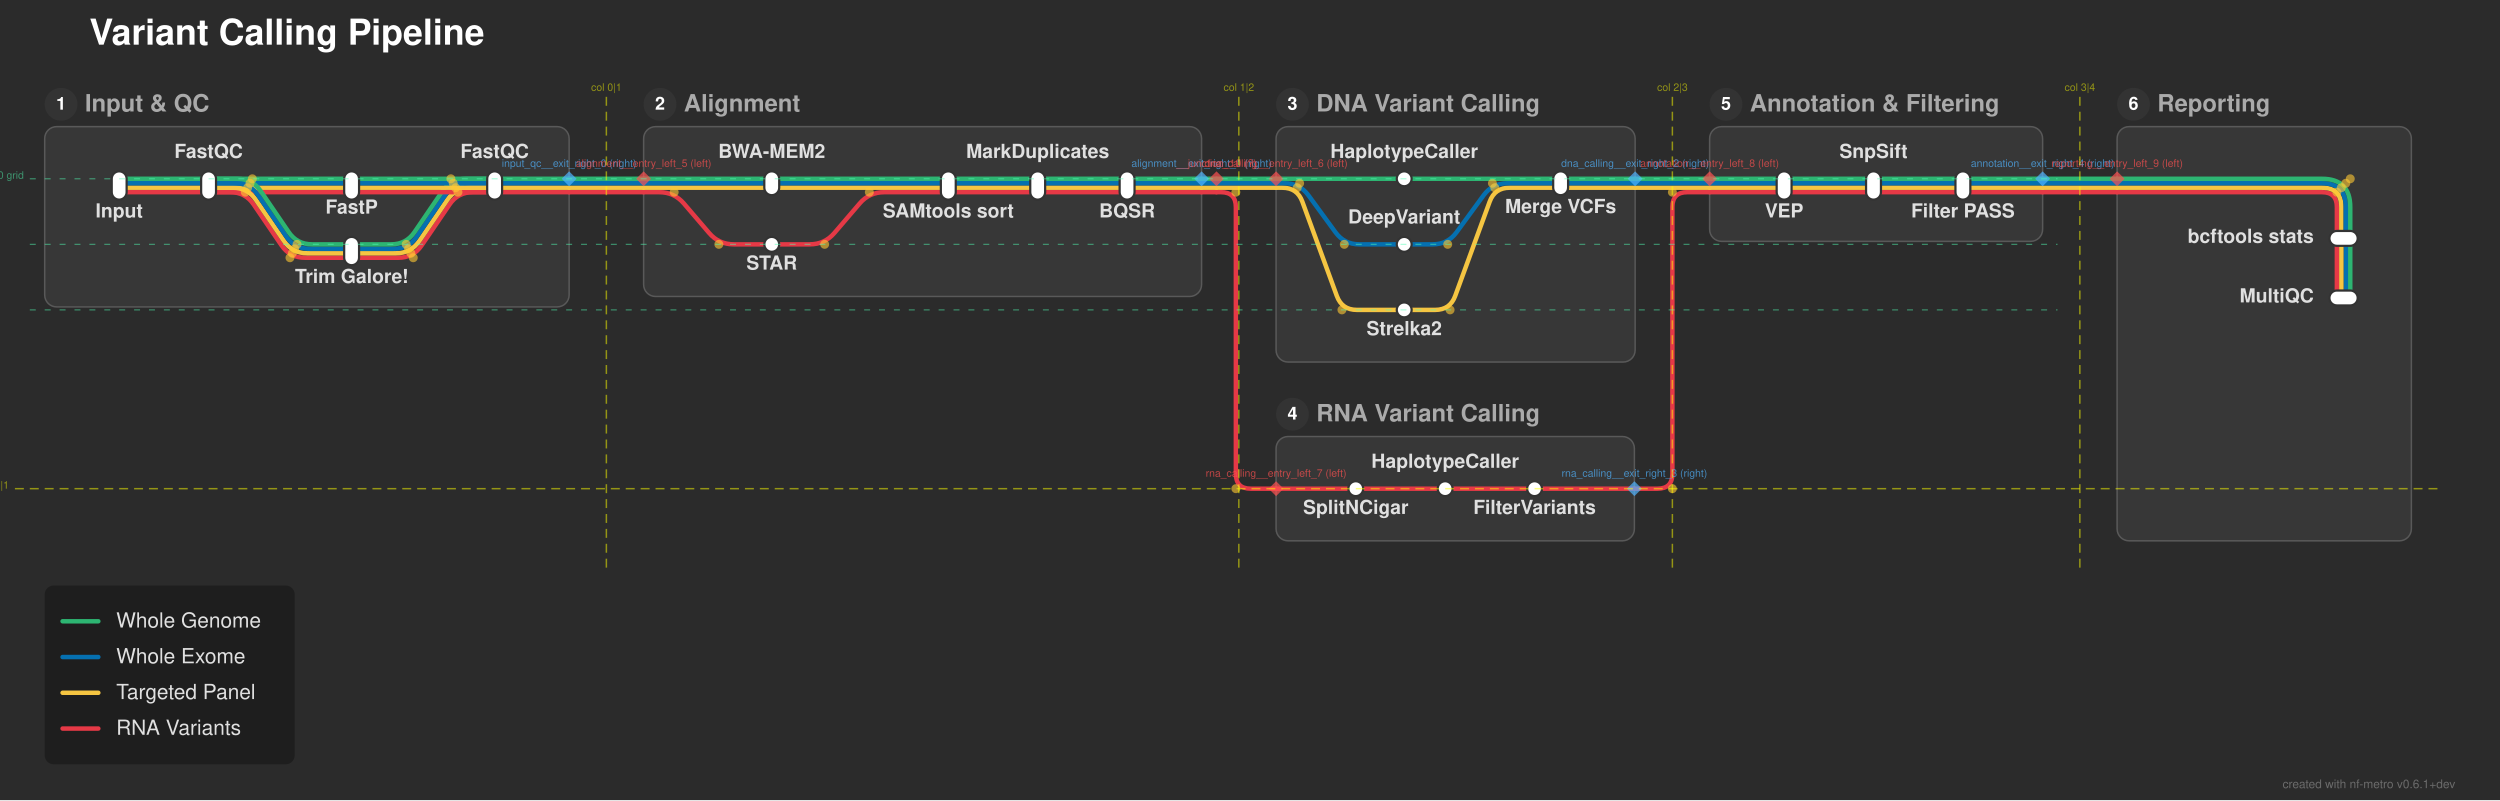
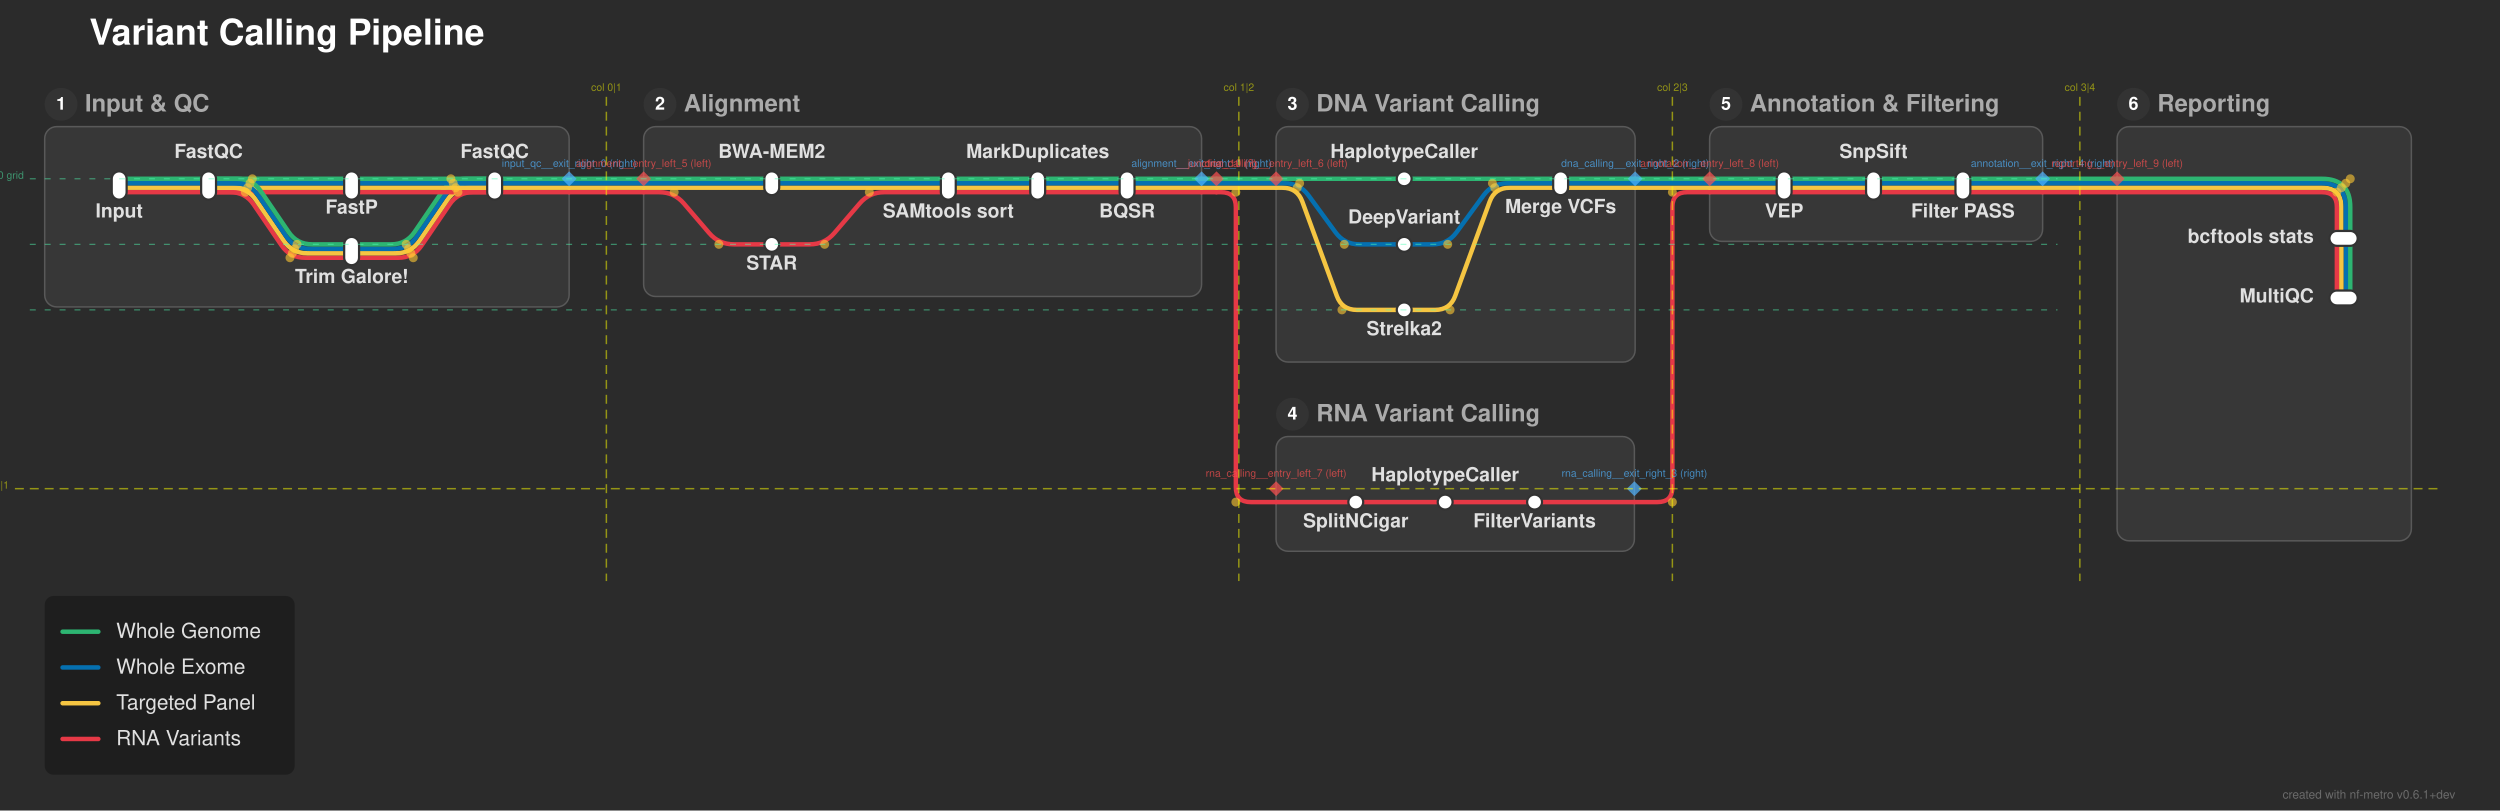
- <svg xmlns="http://www.w3.org/2000/svg" width="1678" height="537" viewBox="0 0 1678 537">
+ <svg xmlns="http://www.w3.org/2000/svg" width="1678" height="544" viewBox="0 0 1678 544">
  <defs>
</defs>
-   <rect x="0" y="0" width="1678" height="537" fill="#2b2b2b" />
+   <rect x="0" y="0" width="1678" height="544" fill="#2b2b2b" />
  <text x="60.0" y="30.0" font-size="24.0" fill="#ffffff" font-family="'Helvetica Neue', Helvetica, Arial, sans-serif" font-weight="bold" class="nf-metro-title">Variant Calling Pipeline</text>
  <rect x="30.0" y="85.0" width="352.0" height="121.0" rx="8" ry="8" fill="#373737" stroke="#595959" stroke-width="1.0" />
  <circle cx="41.0" cy="70.0" r="11" fill="#333333" class="nf-metro-section-num-circle" />
  <text x="41.0" y="70.0" font-size="12" fill="#ffffff" font-family="'Helvetica Neue', Helvetica, Arial, sans-serif" font-weight="bold" text-anchor="middle" dy="0.3em">1</text>
  <text x="57.0" y="70.0" font-size="16.0" fill="#aaaaaa" font-family="'Helvetica Neue', Helvetica, Arial, sans-serif" font-weight="bold" dy="0.3em" class="nf-metro-section-label">Input &amp; QC</text>
  <rect x="432.0" y="85.0" width="374.5" height="114.0" rx="8" ry="8" fill="#373737" stroke="#595959" stroke-width="1.0" />
  <circle cx="443.0" cy="70.0" r="11" fill="#333333" class="nf-metro-section-num-circle" />
  <text x="443.0" y="70.0" font-size="12" fill="#ffffff" font-family="'Helvetica Neue', Helvetica, Arial, sans-serif" font-weight="bold" text-anchor="middle" dy="0.3em">2</text>
  <text x="459.0" y="70.0" font-size="16.0" fill="#aaaaaa" font-family="'Helvetica Neue', Helvetica, Arial, sans-serif" font-weight="bold" dy="0.3em" class="nf-metro-section-label">Alignment</text>
  <rect x="856.5" y="85.0" width="241.0" height="158.0" rx="8" ry="8" fill="#373737" stroke="#595959" stroke-width="1.0" />
  <circle cx="867.5" cy="70.0" r="11" fill="#333333" class="nf-metro-section-num-circle" />
  <text x="867.5" y="70.0" font-size="12" fill="#ffffff" font-family="'Helvetica Neue', Helvetica, Arial, sans-serif" font-weight="bold" text-anchor="middle" dy="0.3em">3</text>
  <text x="883.5" y="70.0" font-size="16.0" fill="#aaaaaa" font-family="'Helvetica Neue', Helvetica, Arial, sans-serif" font-weight="bold" dy="0.3em" class="nf-metro-section-label">DNA Variant Calling</text>
-   <rect x="856.5" y="293.0" width="240.5" height="70.0" rx="8" ry="8" fill="#373737" stroke="#595959" stroke-width="1.0" />
+   <rect x="856.5" y="293.0" width="240.5" height="77.0" rx="8" ry="8" fill="#373737" stroke="#595959" stroke-width="1.0" />
  <circle cx="867.5" cy="278.0" r="11" fill="#333333" class="nf-metro-section-num-circle" />
  <text x="867.5" y="278.0" font-size="12" fill="#ffffff" font-family="'Helvetica Neue', Helvetica, Arial, sans-serif" font-weight="bold" text-anchor="middle" dy="0.3em">4</text>
  <text x="883.5" y="278.0" font-size="16.0" fill="#aaaaaa" font-family="'Helvetica Neue', Helvetica, Arial, sans-serif" font-weight="bold" dy="0.3em" class="nf-metro-section-label">RNA Variant Calling</text>
  <rect x="1147.5" y="85.0" width="223.5" height="77.0" rx="8" ry="8" fill="#373737" stroke="#595959" stroke-width="1.0" />
  <circle cx="1158.5" cy="70.0" r="11" fill="#333333" class="nf-metro-section-num-circle" />
  <text x="1158.5" y="70.0" font-size="12" fill="#ffffff" font-family="'Helvetica Neue', Helvetica, Arial, sans-serif" font-weight="bold" text-anchor="middle" dy="0.3em">5</text>
  <text x="1174.5" y="70.0" font-size="16.0" fill="#aaaaaa" font-family="'Helvetica Neue', Helvetica, Arial, sans-serif" font-weight="bold" dy="0.3em" class="nf-metro-section-label">Annotation &amp; Filtering</text>
  <rect x="1421.0" y="85.0" width="197.5" height="278.0" rx="8" ry="8" fill="#373737" stroke="#595959" stroke-width="1.0" />
  <circle cx="1432.0" cy="70.0" r="11" fill="#333333" class="nf-metro-section-num-circle" />
  <text x="1432.0" y="70.0" font-size="12" fill="#ffffff" font-family="'Helvetica Neue', Helvetica, Arial, sans-serif" font-weight="bold" text-anchor="middle" dy="0.3em">6</text>
  <text x="1448.0" y="70.0" font-size="16.0" fill="#aaaaaa" font-family="'Helvetica Neue', Helvetica, Arial, sans-serif" font-weight="bold" dy="0.3em" class="nf-metro-section-label">Reporting</text>
-   <path d="M910.0,328.0 L970.0,328.0" stroke="#e63946" stroke-width="3.0" stroke-linecap="round" />
-   <path d="M970.0,328.0 L1030.0,328.0" stroke="#e63946" stroke-width="3.0" stroke-linecap="round" />
-   <path d="M856.5,328.0 L910.0,328.0" stroke="#e63946" stroke-width="3.0" stroke-linecap="round" />
-   <path d="M1030.0,328.0 L1097.0,328.0" stroke="#e63946" stroke-width="3.0" stroke-linecap="round" />
-   <path d="M1097.0,328.0 L1112.5,328.0 Q1122.5,328.0,1122.5,318.0 L1122.5,139.0 Q1122.5,129.0,1132.5,129.0 L1147.5,129.0" stroke="#e63946" stroke-width="3.0" fill="none" stroke-linecap="round" stroke-linejoin="round" />
+   <path d="M910.0,337.0 L970.0,337.0" stroke="#e63946" stroke-width="3.0" stroke-linecap="round" />
+   <path d="M970.0,337.0 L1030.0,337.0" stroke="#e63946" stroke-width="3.0" stroke-linecap="round" />
+   <path d="M856.5,337.0 L910.0,337.0" stroke="#e63946" stroke-width="3.0" stroke-linecap="round" />
+   <path d="M1030.0,337.0 L1097.0,337.0" stroke="#e63946" stroke-width="3.0" stroke-linecap="round" />
+   <path d="M1097.0,337.0 L1112.5,337.0 Q1122.5,337.0,1122.5,327.0 L1122.5,139.0 Q1122.5,129.0,1132.5,129.0 L1147.5,129.0" stroke="#e63946" stroke-width="3.0" fill="none" stroke-linecap="round" stroke-linejoin="round" />
  <path d="M942.5,208.0 L963.293,208.0 Q973.293,208.0,976.729,198.609 L999.857,135.391 Q1003.293,126.0,1013.293,126.0 L1047.5,126.0" stroke="#f5c542" stroke-width="3.0" fill="none" stroke-linecap="round" stroke-linejoin="round" />
  <path d="M236.0,173.0 L267.378,173.0 Q277.378,173.0,283.012,164.738 L301.745,137.262 Q307.378,129.0,317.378,129.0 L332.0,129.0" stroke="#e63946" stroke-width="3.0" fill="none" stroke-linecap="round" stroke-linejoin="round" />
  <path d="M236.0,170.0 L265.793,170.0 Q275.793,170.0,281.426,161.738 L300.159,134.262 Q305.793,126.0,315.793,126.0 L332.0,126.0" stroke="#f5c542" stroke-width="3.0" fill="none" stroke-linecap="round" stroke-linejoin="round" />
  <path d="M236.0,167.0 L264.207,167.0 Q274.207,167.0,279.841,158.738 L298.574,131.262 Q304.207,123.0,314.207,123.0 L332.0,123.0" stroke="#0570b0" stroke-width="3.0" fill="none" stroke-linecap="round" stroke-linejoin="round" />
  <path d="M236.0,164.0 L262.622,164.0 Q272.622,164.0,278.255,155.738 L296.988,128.262 Q302.622,120.0,312.622,120.0 L332.0,120.0" stroke="#2db572" stroke-width="3.0" fill="none" stroke-linecap="round" stroke-linejoin="round" />
  <path d="M518.0,164.0 L543.5,164.0 Q553.5,164.0,560.008,156.407 L576.992,136.593 Q583.5,129.0,593.5,129.0 L636.5,129.0" stroke="#e63946" stroke-width="3.0" fill="none" stroke-linecap="round" stroke-linejoin="round" />
  <path d="M942.5,164.0 L961.707,164.0 Q971.707,164.0,977.612,155.93 L995.802,131.07 Q1001.707,123.0,1011.707,123.0 L1047.5,123.0" stroke="#0570b0" stroke-width="3.0" fill="none" stroke-linecap="round" stroke-linejoin="round" />
  <path d="M1577.5,160.0 L1577.5,200.0" stroke="#2db572" stroke-width="3.0" stroke-linecap="round" />
  <path d="M1574.5,160.0 L1574.5,200.0" stroke="#0570b0" stroke-width="3.0" stroke-linecap="round" />
  <path d="M1571.5,160.0 L1571.5,200.0" stroke="#f5c542" stroke-width="3.0" stroke-linecap="round" />
  <path d="M1568.5,160.0 L1568.5,200.0" stroke="#e63946" stroke-width="3.0" stroke-linecap="round" />
  <path d="M80.0,129.0 L140.0,129.0" stroke="#e63946" stroke-width="3.0" stroke-linecap="round" />
  <path d="M140.0,129.0 L236.0,129.0" stroke="#e63946" stroke-width="3.0" stroke-linecap="round" />
  <path d="M140.0,129.0 L154.622,129.0 Q164.622,129.0,170.255,137.262 L188.988,164.738 Q194.622,173.0,204.622,173.0 L236.0,173.0" stroke="#e63946" stroke-width="3.0" fill="none" stroke-linecap="round" stroke-linejoin="round" />
  <path d="M236.0,129.0 L332.0,129.0" stroke="#e63946" stroke-width="3.0" stroke-linecap="round" />
  <path d="M636.5,129.0 L696.5,129.0" stroke="#e63946" stroke-width="3.0" stroke-linecap="round" />
  <path d="M696.5,129.0 L756.5,129.0" stroke="#e63946" stroke-width="3.0" stroke-linecap="round" />
  <path d="M1197.5,129.0 L1257.5,129.0" stroke="#e63946" stroke-width="3.0" stroke-linecap="round" />
  <path d="M1257.5,129.0 L1317.5,129.0" stroke="#e63946" stroke-width="3.0" stroke-linecap="round" />
  <path d="M332.0,129.0 L382.0,129.0" stroke="#e63946" stroke-width="3.0" stroke-linecap="round" />
  <path d="M432.0,129.0 L442.5,129.0 Q452.5,129.0,459.008,136.593 L475.992,156.407 Q482.5,164.0,492.5,164.0 L518.0,164.0" stroke="#e63946" stroke-width="3.0" fill="none" stroke-linecap="round" stroke-linejoin="round" />
  <path d="M756.5,129.0 L806.5,129.0" stroke="#e63946" stroke-width="3.0" stroke-linecap="round" />
  <path d="M1147.5,129.0 L1197.5,129.0" stroke="#e63946" stroke-width="3.0" stroke-linecap="round" />
  <path d="M1317.5,129.0 L1371.0,129.0" stroke="#e63946" stroke-width="3.0" stroke-linecap="round" />
  <path d="M1421.0,129.0 L1558.5,129.0 Q1568.5,129.0,1568.5,139.0 L1568.5,160.0" stroke="#e63946" stroke-width="3.0" fill="none" stroke-linecap="round" stroke-linejoin="round" />
  <path d="M382.0,129.0 L432.0,129.0" stroke="#e63946" stroke-width="3.0" stroke-linecap="round" />
  <path d="M806.5,129.0 L816.5,129.0" stroke="#e63946" stroke-width="3.0" stroke-linecap="round" />
-   <path d="M816.5,129.0 L819.5,129.0 Q829.5,129.0,829.5,139.0 L829.5,318.0 Q829.5,328.0,839.5,328.0 L856.5,328.0" stroke="#e63946" stroke-width="3.0" fill="none" stroke-linecap="round" stroke-linejoin="round" />
+   <path d="M816.5,129.0 L819.5,129.0 Q829.5,129.0,829.5,139.0 L829.5,327.0 Q829.5,337.0,839.5,337.0 L856.5,337.0" stroke="#e63946" stroke-width="3.0" fill="none" stroke-linecap="round" stroke-linejoin="round" />
  <path d="M1371.0,129.0 L1421.0,129.0" stroke="#e63946" stroke-width="3.0" stroke-linecap="round" />
  <path d="M80.0,126.0 L140.0,126.0" stroke="#f5c542" stroke-width="3.0" stroke-linecap="round" />
  <path d="M140.0,126.0 L236.0,126.0" stroke="#f5c542" stroke-width="3.0" stroke-linecap="round" />
  <path d="M140.0,126.0 L156.207,126.0 Q166.207,126.0,171.841,134.262 L190.574,161.738 Q196.207,170.0,206.207,170.0 L236.0,170.0" stroke="#f5c542" stroke-width="3.0" fill="none" stroke-linecap="round" stroke-linejoin="round" />
  <path d="M236.0,126.0 L332.0,126.0" stroke="#f5c542" stroke-width="3.0" stroke-linecap="round" />
  <path d="M518.0,126.0 L636.5,126.0" stroke="#f5c542" stroke-width="3.0" stroke-linecap="round" />
  <path d="M636.5,126.0 L696.5,126.0" stroke="#f5c542" stroke-width="3.0" stroke-linecap="round" />
  <path d="M696.5,126.0 L756.5,126.0" stroke="#f5c542" stroke-width="3.0" stroke-linecap="round" />
  <path d="M1197.5,126.0 L1257.5,126.0" stroke="#f5c542" stroke-width="3.0" stroke-linecap="round" />
  <path d="M1257.5,126.0 L1317.5,126.0" stroke="#f5c542" stroke-width="3.0" stroke-linecap="round" />
  <path d="M332.0,126.0 L382.0,126.0" stroke="#f5c542" stroke-width="3.0" stroke-linecap="round" />
  <path d="M432.0,126.0 L518.0,126.0" stroke="#f5c542" stroke-width="3.0" stroke-linecap="round" />
  <path d="M756.5,126.0 L806.5,126.0" stroke="#f5c542" stroke-width="3.0" stroke-linecap="round" />
  <path d="M856.5,126.0 L860.707,126.0 Q870.707,126.0,874.143,135.391 L897.271,198.609 Q900.707,208.0,910.707,208.0 L942.5,208.0" stroke="#f5c542" stroke-width="3.0" fill="none" stroke-linecap="round" stroke-linejoin="round" />
  <path d="M1047.5,126.0 L1097.5,126.0" stroke="#f5c542" stroke-width="3.0" stroke-linecap="round" />
  <path d="M1147.5,126.0 L1197.5,126.0" stroke="#f5c542" stroke-width="3.0" stroke-linecap="round" />
  <path d="M1317.5,126.0 L1371.0,126.0" stroke="#f5c542" stroke-width="3.0" stroke-linecap="round" />
  <path d="M1421.0,126.0 L1558.5,126.0 Q1571.5,126.0,1571.5,139.0 L1571.5,160.0" stroke="#f5c542" stroke-width="3.0" fill="none" stroke-linecap="round" stroke-linejoin="round" />
  <path d="M382.0,126.0 L432.0,126.0" stroke="#f5c542" stroke-width="3.0" stroke-linecap="round" />
  <path d="M806.5,126.0 L816.5,126.0" stroke="#f5c542" stroke-width="3.0" stroke-linecap="round" />
  <path d="M816.5,126.0 L856.5,126.0" stroke="#f5c542" stroke-width="3.0" stroke-linecap="round" />
  <path d="M1097.5,126.0 L1147.5,126.0" stroke="#f5c542" stroke-width="3.0" stroke-linecap="round" />
  <path d="M1371.0,126.0 L1421.0,126.0" stroke="#f5c542" stroke-width="3.0" stroke-linecap="round" />
  <path d="M80.0,123.0 L140.0,123.0" stroke="#0570b0" stroke-width="3.0" stroke-linecap="round" />
  <path d="M140.0,123.0 L236.0,123.0" stroke="#0570b0" stroke-width="3.0" stroke-linecap="round" />
  <path d="M140.0,123.0 L157.793,123.0 Q167.793,123.0,173.426,131.262 L192.159,158.738 Q197.793,167.0,207.793,167.0 L236.0,167.0" stroke="#0570b0" stroke-width="3.0" fill="none" stroke-linecap="round" stroke-linejoin="round" />
  <path d="M236.0,123.0 L332.0,123.0" stroke="#0570b0" stroke-width="3.0" stroke-linecap="round" />
  <path d="M518.0,123.0 L636.5,123.0" stroke="#0570b0" stroke-width="3.0" stroke-linecap="round" />
  <path d="M636.5,123.0 L696.5,123.0" stroke="#0570b0" stroke-width="3.0" stroke-linecap="round" />
  <path d="M696.5,123.0 L756.5,123.0" stroke="#0570b0" stroke-width="3.0" stroke-linecap="round" />
  <path d="M1197.5,123.0 L1257.5,123.0" stroke="#0570b0" stroke-width="3.0" stroke-linecap="round" />
  <path d="M1257.5,123.0 L1317.5,123.0" stroke="#0570b0" stroke-width="3.0" stroke-linecap="round" />
  <path d="M332.0,123.0 L382.0,123.0" stroke="#0570b0" stroke-width="3.0" stroke-linecap="round" />
  <path d="M432.0,123.0 L518.0,123.0" stroke="#0570b0" stroke-width="3.0" stroke-linecap="round" />
  <path d="M756.5,123.0 L806.5,123.0" stroke="#0570b0" stroke-width="3.0" stroke-linecap="round" />
  <path d="M856.5,123.0 L862.293,123.0 Q872.293,123.0,878.198,131.07 L896.388,155.93 Q902.293,164.0,912.293,164.0 L942.5,164.0" stroke="#0570b0" stroke-width="3.0" fill="none" stroke-linecap="round" stroke-linejoin="round" />
  <path d="M1047.5,123.0 L1097.5,123.0" stroke="#0570b0" stroke-width="3.0" stroke-linecap="round" />
  <path d="M1147.5,123.0 L1197.5,123.0" stroke="#0570b0" stroke-width="3.0" stroke-linecap="round" />
  <path d="M1317.5,123.0 L1371.0,123.0" stroke="#0570b0" stroke-width="3.0" stroke-linecap="round" />
  <path d="M1421.0,123.0 L1558.5,123.0 Q1574.5,123.0,1574.5,139.0 L1574.5,160.0" stroke="#0570b0" stroke-width="3.0" fill="none" stroke-linecap="round" stroke-linejoin="round" />
  <path d="M382.0,123.0 L432.0,123.0" stroke="#0570b0" stroke-width="3.0" stroke-linecap="round" />
  <path d="M806.5,123.0 L816.5,123.0" stroke="#0570b0" stroke-width="3.0" stroke-linecap="round" />
  <path d="M816.5,123.0 L856.5,123.0" stroke="#0570b0" stroke-width="3.0" stroke-linecap="round" />
  <path d="M1097.5,123.0 L1147.5,123.0" stroke="#0570b0" stroke-width="3.0" stroke-linecap="round" />
  <path d="M1371.0,123.0 L1421.0,123.0" stroke="#0570b0" stroke-width="3.0" stroke-linecap="round" />
  <path d="M80.0,120.0 L140.0,120.0" stroke="#2db572" stroke-width="3.0" stroke-linecap="round" />
  <path d="M140.0,120.0 L236.0,120.0" stroke="#2db572" stroke-width="3.0" stroke-linecap="round" />
  <path d="M140.0,120.0 L159.378,120.0 Q169.378,120.0,175.012,128.262 L193.745,155.738 Q199.378,164.0,209.378,164.0 L236.0,164.0" stroke="#2db572" stroke-width="3.0" fill="none" stroke-linecap="round" stroke-linejoin="round" />
  <path d="M236.0,120.0 L332.0,120.0" stroke="#2db572" stroke-width="3.0" stroke-linecap="round" />
  <path d="M518.0,120.0 L636.5,120.0" stroke="#2db572" stroke-width="3.0" stroke-linecap="round" />
  <path d="M636.5,120.0 L696.5,120.0" stroke="#2db572" stroke-width="3.0" stroke-linecap="round" />
  <path d="M696.5,120.0 L756.5,120.0" stroke="#2db572" stroke-width="3.0" stroke-linecap="round" />
  <path d="M942.5,120.0 L1047.5,120.0" stroke="#2db572" stroke-width="3.0" stroke-linecap="round" />
  <path d="M1197.5,120.0 L1257.5,120.0" stroke="#2db572" stroke-width="3.0" stroke-linecap="round" />
  <path d="M1257.5,120.0 L1317.5,120.0" stroke="#2db572" stroke-width="3.0" stroke-linecap="round" />
  <path d="M332.0,120.0 L382.0,120.0" stroke="#2db572" stroke-width="3.0" stroke-linecap="round" />
  <path d="M432.0,120.0 L518.0,120.0" stroke="#2db572" stroke-width="3.0" stroke-linecap="round" />
  <path d="M756.5,120.0 L806.5,120.0" stroke="#2db572" stroke-width="3.0" stroke-linecap="round" />
  <path d="M856.5,120.0 L942.5,120.0" stroke="#2db572" stroke-width="3.0" stroke-linecap="round" />
  <path d="M1047.5,120.0 L1097.5,120.0" stroke="#2db572" stroke-width="3.0" stroke-linecap="round" />
  <path d="M1147.5,120.0 L1197.5,120.0" stroke="#2db572" stroke-width="3.0" stroke-linecap="round" />
  <path d="M1317.5,120.0 L1371.0,120.0" stroke="#2db572" stroke-width="3.0" stroke-linecap="round" />
  <path d="M1421.0,120.0 L1558.5,120.0 Q1577.5,120.0,1577.5,139.0 L1577.5,160.0" stroke="#2db572" stroke-width="3.0" fill="none" stroke-linecap="round" stroke-linejoin="round" />
  <path d="M382.0,120.0 L432.0,120.0" stroke="#2db572" stroke-width="3.0" stroke-linecap="round" />
  <path d="M806.5,120.0 L816.5,120.0" stroke="#2db572" stroke-width="3.0" stroke-linecap="round" />
  <path d="M816.5,120.0 L856.5,120.0" stroke="#2db572" stroke-width="3.0" stroke-linecap="round" />
  <path d="M1097.5,120.0 L1147.5,120.0" stroke="#2db572" stroke-width="3.0" stroke-linecap="round" />
  <path d="M1371.0,120.0 L1421.0,120.0" stroke="#2db572" stroke-width="3.0" stroke-linecap="round" />
  <rect x="75.0" y="115.0" width="10.0" height="19.0" rx="5.0" ry="5.0" fill="#ffffff" stroke="#333333" stroke-width="1.5" />
  <rect x="135.0" y="115.0" width="10.0" height="19.0" rx="5.0" ry="5.0" fill="#ffffff" stroke="#333333" stroke-width="1.5" />
  <rect x="231.0" y="115.0" width="10.0" height="19.0" rx="5.0" ry="5.0" fill="#ffffff" stroke="#333333" stroke-width="1.5" />
  <rect x="231.0" y="159.0" width="10.0" height="19.0" rx="5.0" ry="5.0" fill="#ffffff" stroke="#333333" stroke-width="1.5" />
  <rect x="327.0" y="115.0" width="10.0" height="19.0" rx="5.0" ry="5.0" fill="#ffffff" stroke="#333333" stroke-width="1.5" />
  <rect x="513.0" y="115.0" width="10.0" height="16.0" rx="5.0" ry="5.0" fill="#ffffff" stroke="#333333" stroke-width="1.5" />
  <rect x="513.0" y="159.0" width="10.0" height="10.0" rx="5.0" ry="5.0" fill="#ffffff" stroke="#333333" stroke-width="1.5" />
  <rect x="631.5" y="115.0" width="10.0" height="19.0" rx="5.0" ry="5.0" fill="#ffffff" stroke="#333333" stroke-width="1.5" />
  <rect x="691.5" y="115.0" width="10.0" height="19.0" rx="5.0" ry="5.0" fill="#ffffff" stroke="#333333" stroke-width="1.5" />
  <rect x="751.5" y="115.0" width="10.0" height="19.0" rx="5.0" ry="5.0" fill="#ffffff" stroke="#333333" stroke-width="1.5" />
  <rect x="937.5" y="115.0" width="10.0" height="10.0" rx="5.0" ry="5.0" fill="#ffffff" stroke="#333333" stroke-width="1.5" />
  <rect x="937.5" y="159.0" width="10.0" height="10.0" rx="5.0" ry="5.0" fill="#ffffff" stroke="#333333" stroke-width="1.5" />
  <rect x="937.5" y="203.0" width="10.0" height="10.0" rx="5.0" ry="5.0" fill="#ffffff" stroke="#333333" stroke-width="1.5" />
  <rect x="1042.5" y="115.0" width="10.0" height="16.0" rx="5.0" ry="5.0" fill="#ffffff" stroke="#333333" stroke-width="1.5" />
-   <rect x="905.0" y="323.0" width="10.0" height="10.0" rx="5.0" ry="5.0" fill="#ffffff" stroke="#333333" stroke-width="1.5" />
-   <rect x="965.0" y="323.0" width="10.0" height="10.0" rx="5.0" ry="5.0" fill="#ffffff" stroke="#333333" stroke-width="1.5" />
-   <rect x="1025.0" y="323.0" width="10.0" height="10.0" rx="5.0" ry="5.0" fill="#ffffff" stroke="#333333" stroke-width="1.5" />
+   <rect x="905.0" y="332.0" width="10.0" height="10.0" rx="5.0" ry="5.0" fill="#ffffff" stroke="#333333" stroke-width="1.5" />
+   <rect x="965.0" y="332.0" width="10.0" height="10.0" rx="5.0" ry="5.0" fill="#ffffff" stroke="#333333" stroke-width="1.5" />
+   <rect x="1025.0" y="332.0" width="10.0" height="10.0" rx="5.0" ry="5.0" fill="#ffffff" stroke="#333333" stroke-width="1.5" />
  <rect x="1192.5" y="115.0" width="10.0" height="19.0" rx="5.0" ry="5.0" fill="#ffffff" stroke="#333333" stroke-width="1.5" />
  <rect x="1252.5" y="115.0" width="10.0" height="19.0" rx="5.0" ry="5.0" fill="#ffffff" stroke="#333333" stroke-width="1.5" />
  <rect x="1312.5" y="115.0" width="10.0" height="19.0" rx="5.0" ry="5.0" fill="#ffffff" stroke="#333333" stroke-width="1.5" />
  <rect x="1563.5" y="155.0" width="19.0" height="10.0" rx="5.0" ry="5.0" fill="#ffffff" stroke="#333333" stroke-width="1.5" />
  <rect x="1563.5" y="195.0" width="19.0" height="10.0" rx="5.0" ry="5.0" fill="#ffffff" stroke="#333333" stroke-width="1.5" />
  <text x="80.0" y="140.0" font-size="13.0" fill="#e0e0e0" font-family="'Helvetica Neue', Helvetica, Arial, sans-serif" font-weight="bold" text-anchor="middle" dominant-baseline="hanging">Input</text>
  <text x="518.0" y="106.0" font-size="13.0" fill="#e0e0e0" font-family="'Helvetica Neue', Helvetica, Arial, sans-serif" font-weight="bold" text-anchor="middle" dominant-baseline="auto">BWA-MEM2</text>
  <text x="942.5" y="106.0" font-size="13.0" fill="#e0e0e0" font-family="'Helvetica Neue', Helvetica, Arial, sans-serif" font-weight="bold" text-anchor="middle" dominant-baseline="auto">HaplotypeCaller</text>
  <text x="1197.5" y="140.0" font-size="13.0" fill="#e0e0e0" font-family="'Helvetica Neue', Helvetica, Arial, sans-serif" font-weight="bold" text-anchor="middle" dominant-baseline="hanging">VEP</text>
  <text x="1553.0" y="160.0" font-size="13.0" fill="#e0e0e0" font-family="'Helvetica Neue', Helvetica, Arial, sans-serif" font-weight="bold" text-anchor="end" dominant-baseline="central">bcftools stats</text>
  <text x="518.0" y="175.0" font-size="13.0" fill="#e0e0e0" font-family="'Helvetica Neue', Helvetica, Arial, sans-serif" font-weight="bold" text-anchor="middle" dominant-baseline="hanging">STAR</text>
  <text x="942.5" y="150.0" font-size="13.0" fill="#e0e0e0" font-family="'Helvetica Neue', Helvetica, Arial, sans-serif" font-weight="bold" text-anchor="middle" dominant-baseline="auto">DeepVariant</text>
  <text x="942.5" y="219.0" font-size="13.0" fill="#e0e0e0" font-family="'Helvetica Neue', Helvetica, Arial, sans-serif" font-weight="bold" text-anchor="middle" dominant-baseline="hanging">Strelka2</text>
-   <text x="910.0" y="339.0" font-size="13.0" fill="#e0e0e0" font-family="'Helvetica Neue', Helvetica, Arial, sans-serif" font-weight="bold" text-anchor="middle" dominant-baseline="hanging">SplitNCigar</text>
+   <text x="910.0" y="348.0" font-size="13.0" fill="#e0e0e0" font-family="'Helvetica Neue', Helvetica, Arial, sans-serif" font-weight="bold" text-anchor="middle" dominant-baseline="hanging">SplitNCigar</text>
  <text x="140.0" y="106.0" font-size="13.0" fill="#e0e0e0" font-family="'Helvetica Neue', Helvetica, Arial, sans-serif" font-weight="bold" text-anchor="middle" dominant-baseline="auto">FastQC</text>
  <text x="636.5" y="140.0" font-size="13.0" fill="#e0e0e0" font-family="'Helvetica Neue', Helvetica, Arial, sans-serif" font-weight="bold" text-anchor="middle" dominant-baseline="hanging">SAMtools sort</text>
  <text x="1047.5" y="137.0" font-size="13.0" fill="#e0e0e0" font-family="'Helvetica Neue', Helvetica, Arial, sans-serif" font-weight="bold" text-anchor="middle" dominant-baseline="hanging">Merge VCFs</text>
  <text x="1257.5" y="106.0" font-size="13.0" fill="#e0e0e0" font-family="'Helvetica Neue', Helvetica, Arial, sans-serif" font-weight="bold" text-anchor="middle" dominant-baseline="auto">SnpSift</text>
  <text x="1553.0" y="200.0" font-size="13.0" fill="#e0e0e0" font-family="'Helvetica Neue', Helvetica, Arial, sans-serif" font-weight="bold" text-anchor="end" dominant-baseline="central">MultiQC</text>
-   <text x="970.0" y="314.0" font-size="13.0" fill="#e0e0e0" font-family="'Helvetica Neue', Helvetica, Arial, sans-serif" font-weight="bold" text-anchor="middle" dominant-baseline="auto">HaplotypeCaller</text>
+   <text x="970.0" y="323.0" font-size="13.0" fill="#e0e0e0" font-family="'Helvetica Neue', Helvetica, Arial, sans-serif" font-weight="bold" text-anchor="middle" dominant-baseline="auto">HaplotypeCaller</text>
  <text x="236.0" y="137.4" font-size="13.0" fill="#e0e0e0" font-family="'Helvetica Neue', Helvetica, Arial, sans-serif" font-weight="bold" text-anchor="middle" dominant-baseline="hanging">FastP</text>
  <text x="696.5" y="106.0" font-size="13.0" fill="#e0e0e0" font-family="'Helvetica Neue', Helvetica, Arial, sans-serif" font-weight="bold" text-anchor="middle" dominant-baseline="auto">MarkDuplicates</text>
  <text x="1317.5" y="140.0" font-size="13.0" fill="#e0e0e0" font-family="'Helvetica Neue', Helvetica, Arial, sans-serif" font-weight="bold" text-anchor="middle" dominant-baseline="hanging">Filter PASS</text>
  <text x="236.0" y="184.0" font-size="13.0" fill="#e0e0e0" font-family="'Helvetica Neue', Helvetica, Arial, sans-serif" font-weight="bold" text-anchor="middle" dominant-baseline="hanging">Trim Galore!</text>
-   <text x="1030.0" y="339.0" font-size="13.0" fill="#e0e0e0" font-family="'Helvetica Neue', Helvetica, Arial, sans-serif" font-weight="bold" text-anchor="middle" dominant-baseline="hanging">FilterVariants</text>
+   <text x="1030.0" y="348.0" font-size="13.0" fill="#e0e0e0" font-family="'Helvetica Neue', Helvetica, Arial, sans-serif" font-weight="bold" text-anchor="middle" dominant-baseline="hanging">FilterVariants</text>
  <text x="332.0" y="106.0" font-size="13.0" fill="#e0e0e0" font-family="'Helvetica Neue', Helvetica, Arial, sans-serif" font-weight="bold" text-anchor="middle" dominant-baseline="auto">FastQC</text>
  <text x="756.5" y="140.0" font-size="13.0" fill="#e0e0e0" font-family="'Helvetica Neue', Helvetica, Arial, sans-serif" font-weight="bold" text-anchor="middle" dominant-baseline="hanging">BQSR</text>
  <circle cx="169.378" cy="120.0" r="3.0" fill="rgba(255, 200, 50, 0.6)" />
  <circle cx="199.378" cy="164.0" r="3.0" fill="rgba(255, 200, 50, 0.6)" />
  <circle cx="167.793" cy="123.0" r="3.0" fill="rgba(255, 200, 50, 0.6)" />
  <circle cx="197.793" cy="167.0" r="3.0" fill="rgba(255, 200, 50, 0.6)" />
  <circle cx="166.207" cy="126.0" r="3.0" fill="rgba(255, 200, 50, 0.6)" />
  <circle cx="196.207" cy="170.0" r="3.0" fill="rgba(255, 200, 50, 0.6)" />
  <circle cx="164.622" cy="129.0" r="3.0" fill="rgba(255, 200, 50, 0.6)" />
  <circle cx="194.622" cy="173.0" r="3.0" fill="rgba(255, 200, 50, 0.6)" />
  <circle cx="272.622" cy="164.0" r="3.0" fill="rgba(255, 200, 50, 0.6)" />
  <circle cx="302.622" cy="120.0" r="3.0" fill="rgba(255, 200, 50, 0.6)" />
  <circle cx="274.207" cy="167.0" r="3.0" fill="rgba(255, 200, 50, 0.6)" />
  <circle cx="304.207" cy="123.0" r="3.0" fill="rgba(255, 200, 50, 0.6)" />
  <circle cx="275.793" cy="170.0" r="3.0" fill="rgba(255, 200, 50, 0.6)" />
  <circle cx="305.793" cy="126.0" r="3.0" fill="rgba(255, 200, 50, 0.6)" />
  <circle cx="277.378" cy="173.0" r="3.0" fill="rgba(255, 200, 50, 0.6)" />
  <circle cx="307.378" cy="129.0" r="3.0" fill="rgba(255, 200, 50, 0.6)" />
  <circle cx="553.5" cy="164.0" r="3.0" fill="rgba(255, 200, 50, 0.6)" />
  <circle cx="583.5" cy="129.0" r="3.0" fill="rgba(255, 200, 50, 0.6)" />
  <circle cx="971.707" cy="164.0" r="3.0" fill="rgba(255, 200, 50, 0.6)" />
  <circle cx="1001.707" cy="123.0" r="3.0" fill="rgba(255, 200, 50, 0.6)" />
  <circle cx="973.293" cy="208.0" r="3.0" fill="rgba(255, 200, 50, 0.6)" />
  <circle cx="1003.293" cy="126.0" r="3.0" fill="rgba(255, 200, 50, 0.6)" />
  <circle cx="452.5" cy="129.0" r="3.0" fill="rgba(255, 200, 50, 0.6)" />
  <circle cx="482.5" cy="164.0" r="3.0" fill="rgba(255, 200, 50, 0.6)" />
  <circle cx="872.293" cy="123.0" r="3.0" fill="rgba(255, 200, 50, 0.6)" />
  <circle cx="902.293" cy="164.0" r="3.0" fill="rgba(255, 200, 50, 0.6)" />
  <circle cx="870.707" cy="126.0" r="3.0" fill="rgba(255, 200, 50, 0.6)" />
  <circle cx="900.707" cy="208.0" r="3.0" fill="rgba(255, 200, 50, 0.6)" />
  <circle cx="1577.5" cy="120.0" r="3.0" fill="rgba(255, 200, 50, 0.6)" />
  <circle cx="1574.5" cy="123.0" r="3.0" fill="rgba(255, 200, 50, 0.6)" />
  <circle cx="1571.5" cy="126.0" r="3.0" fill="rgba(255, 200, 50, 0.6)" />
  <circle cx="1568.5" cy="129.0" r="3.0" fill="rgba(255, 200, 50, 0.6)" />
  <circle cx="829.5" cy="129.0" r="3.0" fill="rgba(255, 200, 50, 0.6)" />
-   <circle cx="829.5" cy="328.0" r="3.0" fill="rgba(255, 200, 50, 0.6)" />
-   <circle cx="1122.5" cy="328.0" r="3.0" fill="rgba(255, 200, 50, 0.6)" />
+   <circle cx="829.5" cy="337.0" r="3.0" fill="rgba(255, 200, 50, 0.6)" />
+   <circle cx="1122.5" cy="337.0" r="3.0" fill="rgba(255, 200, 50, 0.6)" />
  <circle cx="1122.5" cy="129.0" r="3.0" fill="rgba(255, 200, 50, 0.6)" />
  <path d="M382.0,115.0 L387.0,120.0 L382.0,125.0 L377.0,120.0 Z" fill="rgba(80, 180, 255, 0.7)" stroke="none" />
  <text x="382.0" y="112.0" font-size="7" fill="rgba(80, 180, 255, 0.7)" font-family="'Helvetica Neue', Helvetica, Arial, sans-serif" text-anchor="middle" dominant-baseline="auto">input_qc__exit_right_0 (right)</text>
  <path d="M806.5,115.0 L811.5,120.0 L806.5,125.0 L801.5,120.0 Z" fill="rgba(80, 180, 255, 0.7)" stroke="none" />
  <text x="806.5" y="112.0" font-size="7" fill="rgba(80, 180, 255, 0.7)" font-family="'Helvetica Neue', Helvetica, Arial, sans-serif" text-anchor="middle" dominant-baseline="auto">alignment__exit_right_1 (right)</text>
  <path d="M1097.5,115.0 L1102.5,120.0 L1097.5,125.0 L1092.5,120.0 Z" fill="rgba(80, 180, 255, 0.7)" stroke="none" />
  <text x="1097.5" y="112.0" font-size="7" fill="rgba(80, 180, 255, 0.7)" font-family="'Helvetica Neue', Helvetica, Arial, sans-serif" text-anchor="middle" dominant-baseline="auto">dna_calling__exit_right_2 (right)</text>
  <path d="M1097.0,323.0 L1102.0,328.0 L1097.0,333.0 L1092.0,328.0 Z" fill="rgba(80, 180, 255, 0.7)" stroke="none" />
  <text x="1097.0" y="320.0" font-size="7" fill="rgba(80, 180, 255, 0.7)" font-family="'Helvetica Neue', Helvetica, Arial, sans-serif" text-anchor="middle" dominant-baseline="auto">rna_calling__exit_right_3 (right)</text>
  <path d="M1371.0,115.0 L1376.0,120.0 L1371.0,125.0 L1366.0,120.0 Z" fill="rgba(80, 180, 255, 0.7)" stroke="none" />
  <text x="1371.0" y="112.0" font-size="7" fill="rgba(80, 180, 255, 0.7)" font-family="'Helvetica Neue', Helvetica, Arial, sans-serif" text-anchor="middle" dominant-baseline="auto">annotation__exit_right_4 (right)</text>
  <path d="M432.0,115.0 L437.0,120.0 L432.0,125.0 L427.0,120.0 Z" fill="rgba(255, 80, 80, 0.7)" stroke="none" />
  <text x="432.0" y="112.0" font-size="7" fill="rgba(255, 80, 80, 0.7)" font-family="'Helvetica Neue', Helvetica, Arial, sans-serif" text-anchor="middle" dominant-baseline="auto">alignment__entry_left_5 (left)</text>
  <path d="M856.5,115.0 L861.5,120.0 L856.5,125.0 L851.5,120.0 Z" fill="rgba(255, 80, 80, 0.7)" stroke="none" />
  <text x="856.5" y="112.0" font-size="7" fill="rgba(255, 80, 80, 0.7)" font-family="'Helvetica Neue', Helvetica, Arial, sans-serif" text-anchor="middle" dominant-baseline="auto">dna_calling__entry_left_6 (left)</text>
  <path d="M856.5,323.0 L861.5,328.0 L856.5,333.0 L851.5,328.0 Z" fill="rgba(255, 80, 80, 0.7)" stroke="none" />
  <text x="856.5" y="320.0" font-size="7" fill="rgba(255, 80, 80, 0.7)" font-family="'Helvetica Neue', Helvetica, Arial, sans-serif" text-anchor="middle" dominant-baseline="auto">rna_calling__entry_left_7 (left)</text>
  <path d="M1147.5,115.0 L1152.5,120.0 L1147.5,125.0 L1142.5,120.0 Z" fill="rgba(255, 80, 80, 0.7)" stroke="none" />
  <text x="1147.5" y="112.0" font-size="7" fill="rgba(255, 80, 80, 0.7)" font-family="'Helvetica Neue', Helvetica, Arial, sans-serif" text-anchor="middle" dominant-baseline="auto">annotation__entry_left_8 (left)</text>
  <path d="M1421.0,115.0 L1426.0,120.0 L1421.0,125.0 L1416.0,120.0 Z" fill="rgba(255, 80, 80, 0.7)" stroke="none" />
  <text x="1421.0" y="112.0" font-size="7" fill="rgba(255, 80, 80, 0.7)" font-family="'Helvetica Neue', Helvetica, Arial, sans-serif" text-anchor="middle" dominant-baseline="auto">reporting__entry_left_9 (left)</text>
  <path d="M816.5,115.0 L821.5,120.0 L816.5,125.0 L811.5,120.0 Z" fill="rgba(255, 80, 80, 0.7)" stroke="none" />
  <text x="816.5" y="112.0" font-size="7" fill="rgba(255, 80, 80, 0.7)" font-family="'Helvetica Neue', Helvetica, Arial, sans-serif" text-anchor="middle" dominant-baseline="auto">__junction_10 (?)</text>
-   <path d="M407.0,65.0 L407.0,383.0" stroke="rgba(255, 255, 0, 0.5)" stroke-width="1" stroke-dasharray="6,4" />
+   <path d="M407.0,65.0 L407.0,390.0" stroke="rgba(255, 255, 0, 0.5)" stroke-width="1" stroke-dasharray="6,4" />
  <text x="407.0" y="61.0" font-size="7" fill="rgba(255, 255, 0, 0.5)" font-family="'Helvetica Neue', Helvetica, Arial, sans-serif" text-anchor="middle">col 0|1</text>
-   <path d="M831.5,65.0 L831.5,383.0" stroke="rgba(255, 255, 0, 0.5)" stroke-width="1" stroke-dasharray="6,4" />
+   <path d="M831.5,65.0 L831.5,390.0" stroke="rgba(255, 255, 0, 0.5)" stroke-width="1" stroke-dasharray="6,4" />
  <text x="831.5" y="61.0" font-size="7" fill="rgba(255, 255, 0, 0.5)" font-family="'Helvetica Neue', Helvetica, Arial, sans-serif" text-anchor="middle">col 1|2</text>
-   <path d="M1122.5,65.0 L1122.5,383.0" stroke="rgba(255, 255, 0, 0.5)" stroke-width="1" stroke-dasharray="6,4" />
+   <path d="M1122.5,65.0 L1122.5,390.0" stroke="rgba(255, 255, 0, 0.5)" stroke-width="1" stroke-dasharray="6,4" />
  <text x="1122.5" y="61.0" font-size="7" fill="rgba(255, 255, 0, 0.5)" font-family="'Helvetica Neue', Helvetica, Arial, sans-serif" text-anchor="middle">col 2|3</text>
-   <path d="M1396.0,65.0 L1396.0,383.0" stroke="rgba(255, 255, 0, 0.5)" stroke-width="1" stroke-dasharray="6,4" />
+   <path d="M1396.0,65.0 L1396.0,390.0" stroke="rgba(255, 255, 0, 0.5)" stroke-width="1" stroke-dasharray="6,4" />
  <text x="1396.0" y="61.0" font-size="7" fill="rgba(255, 255, 0, 0.5)" font-family="'Helvetica Neue', Helvetica, Arial, sans-serif" text-anchor="middle">col 3|4</text>
  <path d="M10.0,328.0 L1638.5,328.0" stroke="rgba(255, 255, 0, 0.5)" stroke-width="1" stroke-dasharray="6,4" />
  <text x="6.0" y="328.0" font-size="7" fill="rgba(255, 255, 0, 0.5)" font-family="'Helvetica Neue', Helvetica, Arial, sans-serif" text-anchor="end">row 0|1</text>
  <path d="M20.0,120.0 L1381.0,120.0" stroke="rgba(80, 255, 180, 0.5)" stroke-width="0.75" stroke-dasharray="4,6" />
  <text x="16.0" y="120.0" font-size="7" fill="rgba(80, 255, 180, 0.5)" font-family="'Helvetica Neue', Helvetica, Arial, sans-serif" text-anchor="end">row 0 grid</text>
  <path d="M20.0,164.0 L1381.0,164.0" stroke="rgba(80, 255, 180, 0.5)" stroke-width="0.75" stroke-dasharray="4,6" />
  <path d="M20.0,208.0 L1381.0,208.0" stroke="rgba(80, 255, 180, 0.5)" stroke-width="0.75" stroke-dasharray="4,6" />
-   <rect x="30.0" y="393.0" width="167.8" height="120.0" rx="6" ry="6" fill="rgba(0, 0, 0, 0.3)" />
-   <path d="M42.0,417.0 L66.0,417.0" stroke="#2db572" stroke-width="3.0" stroke-linecap="round" />
-   <text x="78.0" y="417.0" font-size="14.0" fill="#e0e0e0" font-family="'Helvetica Neue', Helvetica, Arial, sans-serif" dy="0.3em">Whole Genome</text>
-   <path d="M42.0,441.0 L66.0,441.0" stroke="#0570b0" stroke-width="3.0" stroke-linecap="round" />
-   <text x="78.0" y="441.0" font-size="14.0" fill="#e0e0e0" font-family="'Helvetica Neue', Helvetica, Arial, sans-serif" dy="0.3em">Whole Exome</text>
-   <path d="M42.0,465.0 L66.0,465.0" stroke="#f5c542" stroke-width="3.0" stroke-linecap="round" />
-   <text x="78.0" y="465.0" font-size="14.0" fill="#e0e0e0" font-family="'Helvetica Neue', Helvetica, Arial, sans-serif" dy="0.3em">Targeted Panel</text>
-   <path d="M42.0,489.0 L66.0,489.0" stroke="#e63946" stroke-width="3.0" stroke-linecap="round" />
-   <text x="78.0" y="489.0" font-size="14.0" fill="#e0e0e0" font-family="'Helvetica Neue', Helvetica, Arial, sans-serif" dy="0.3em">RNA Variants</text>
-   <text x="1648.0" y="529.0" font-size="8" fill="rgba(150, 150, 150, 0.6)" font-family="'Helvetica Neue', Helvetica, Arial, sans-serif" text-anchor="end">created with nf-metro v0.6.1+dev</text>
+   <rect x="30.0" y="400.0" width="167.8" height="120.0" rx="6" ry="6" fill="rgba(0, 0, 0, 0.3)" />
+   <path d="M42.0,424.0 L66.0,424.0" stroke="#2db572" stroke-width="3.0" stroke-linecap="round" />
+   <text x="78.0" y="424.0" font-size="14.0" fill="#e0e0e0" font-family="'Helvetica Neue', Helvetica, Arial, sans-serif" dy="0.3em">Whole Genome</text>
+   <path d="M42.0,448.0 L66.0,448.0" stroke="#0570b0" stroke-width="3.0" stroke-linecap="round" />
+   <text x="78.0" y="448.0" font-size="14.0" fill="#e0e0e0" font-family="'Helvetica Neue', Helvetica, Arial, sans-serif" dy="0.3em">Whole Exome</text>
+   <path d="M42.0,472.0 L66.0,472.0" stroke="#f5c542" stroke-width="3.0" stroke-linecap="round" />
+   <text x="78.0" y="472.0" font-size="14.0" fill="#e0e0e0" font-family="'Helvetica Neue', Helvetica, Arial, sans-serif" dy="0.3em">Targeted Panel</text>
+   <path d="M42.0,496.0 L66.0,496.0" stroke="#e63946" stroke-width="3.0" stroke-linecap="round" />
+   <text x="78.0" y="496.0" font-size="14.0" fill="#e0e0e0" font-family="'Helvetica Neue', Helvetica, Arial, sans-serif" dy="0.3em">RNA Variants</text>
+   <text x="1648.0" y="536.0" font-size="8" fill="rgba(150, 150, 150, 0.6)" font-family="'Helvetica Neue', Helvetica, Arial, sans-serif" text-anchor="end">created with nf-metro v0.6.1+dev</text>
</svg>
